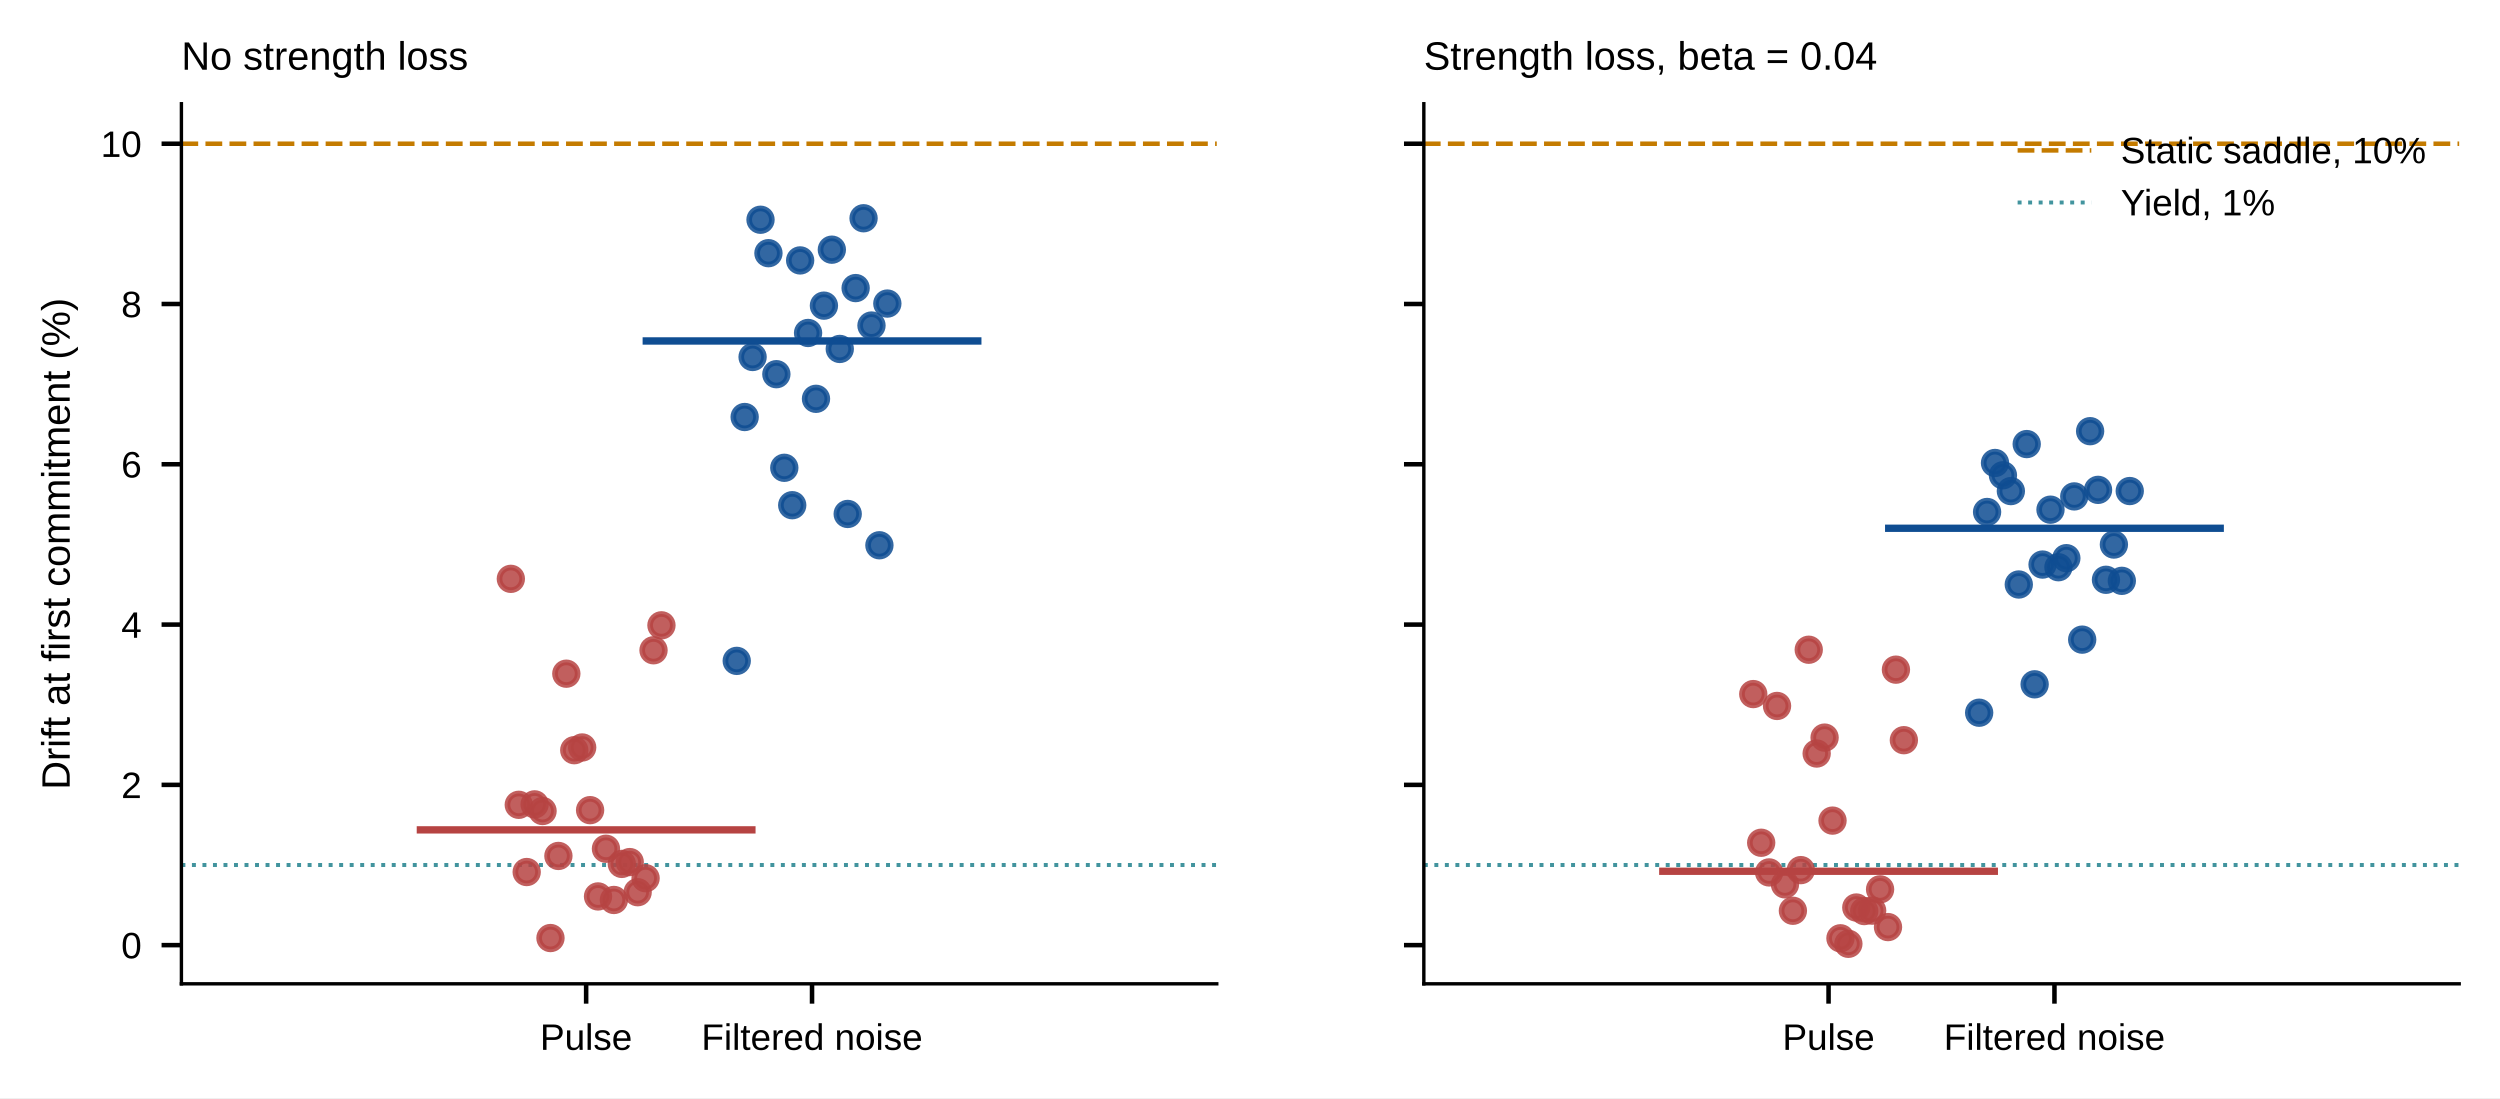
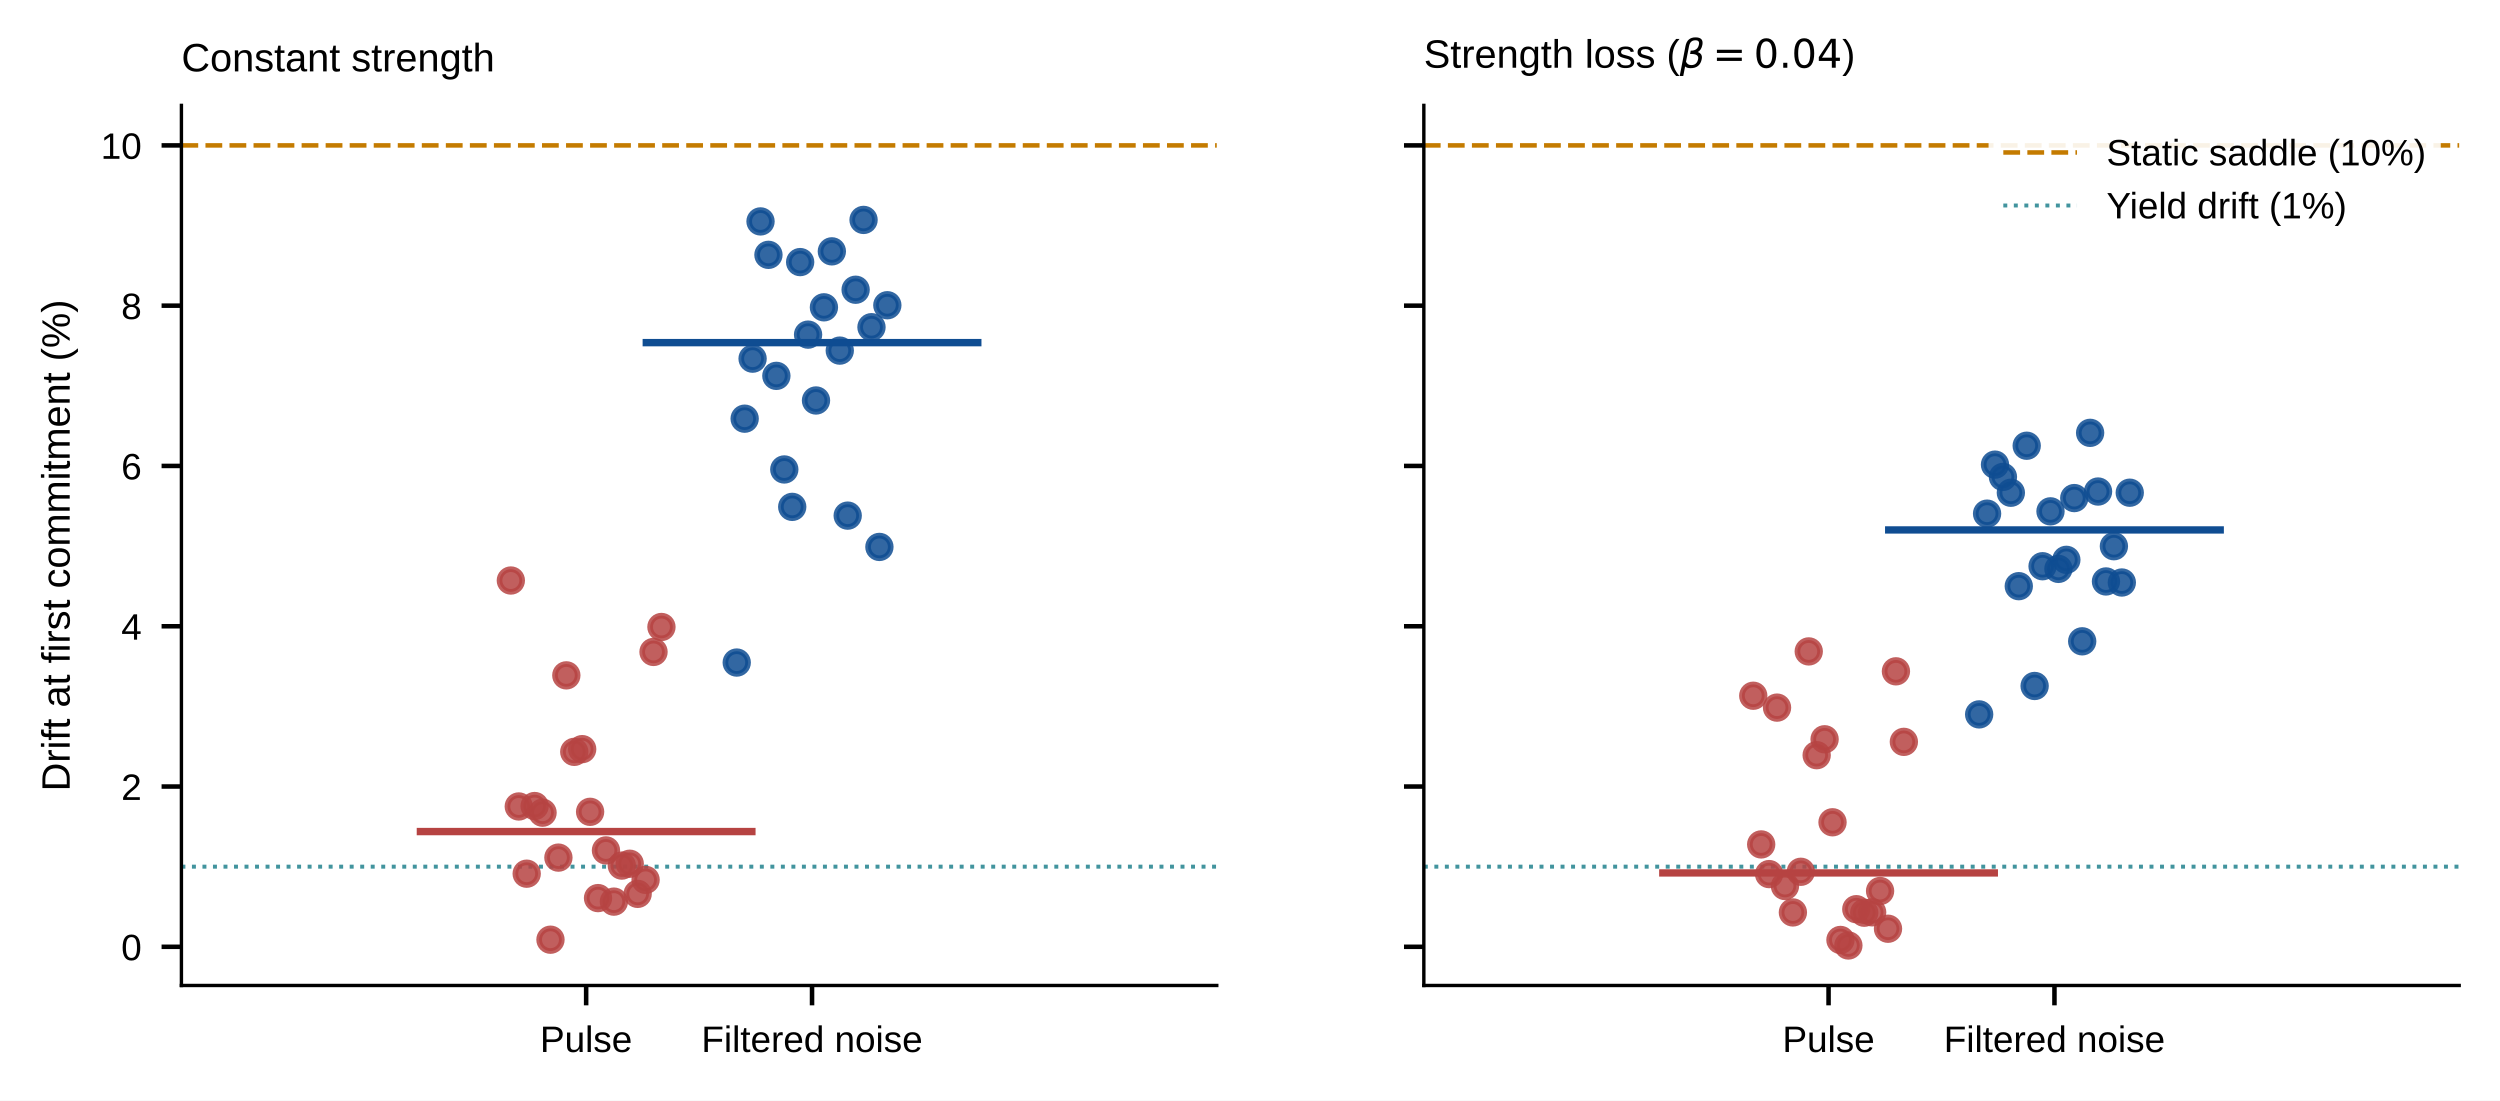
- <svg xmlns="http://www.w3.org/2000/svg" xmlns:xlink="http://www.w3.org/1999/xlink" width="440.958pt" height="193.672pt" viewBox="0 0 440.958 193.672" version="1.1">
+ <svg xmlns="http://www.w3.org/2000/svg" xmlns:xlink="http://www.w3.org/1999/xlink" width="440.959pt" height="194.122pt" viewBox="0 0 440.959 194.122" version="1.1">
  <defs>
    <style type="text/css">*{stroke-linejoin: round; stroke-linecap: butt}</style>
  </defs>
  <g id="figure_1">
    <g id="patch_1">
-       <path d="M 0 193.672  L 440.958 193.672  L 440.958 0  L 0 0  z " style="fill: #ffffff" />
+       <path d="M 0 194.122  L 440.959 194.122  L 440.959 0  L 0 0  z " style="fill: #ffffff" />
    </g>
    <g id="axes_1">
      <g id="patch_2">
-         <path d="M 31.998 173.528  L 214.616 173.528  L 214.616 18.296  L 31.998 18.296  z " style="fill: #ffffff" />
+         <path d="M 31.999 173.822  L 214.617 173.822  L 214.617 18.59  L 31.999 18.59  z " style="fill: #ffffff" />
      </g>
      <g id="matplotlib.axis_1">
        <g id="xtick_1">
          <g id="line2d_1">
            <defs>
-               <path id="m93a1ebb486" d="M 0 0  L 0 3.5  " style="stroke: #000000; stroke-width: 0.8" />
+               <path id="m46e0c21029" d="M 0 0  L 0 3.5  " style="stroke: #000000; stroke-width: 0.8" />
            </defs>
            <g>
-               <use xlink:href="#m93a1ebb486" x="103.385" y="173.528" style="stroke: #000000; stroke-width: 0.8" />
+               <use xlink:href="#m46e0c21029" x="103.386" y="173.822" style="stroke: #000000; stroke-width: 0.8" />
            </g>
          </g>
          <g id="text_1">
-             <text style="font-size: 6.5px; font-family: 'Arial', 'Helvetica', 'DejaVu Sans', sans-serif; text-anchor: middle" x="103.385" y="185.18" transform="rotate(-0 103.3854 185.1804)">Pulse</text>
+             <text style="font-size: 6.5px; font-family: 'Arial', 'Helvetica', 'DejaVu Sans', sans-serif; text-anchor: middle" x="103.386" y="185.554" transform="rotate(-0 103.3858 185.5542)">Pulse</text>
          </g>
        </g>
        <g id="xtick_2">
          <g id="line2d_2">
            <g>
-               <use xlink:href="#m93a1ebb486" x="143.229" y="173.528" style="stroke: #000000; stroke-width: 0.8" />
+               <use xlink:href="#m46e0c21029" x="143.23" y="173.822" style="stroke: #000000; stroke-width: 0.8" />
            </g>
          </g>
          <g id="text_2">
-             <text style="font-size: 6.5px; font-family: 'Arial', 'Helvetica', 'DejaVu Sans', sans-serif; text-anchor: middle" x="143.229" y="185.18" transform="rotate(-0 143.2294 185.1804)">Filtered noise</text>
+             <text style="font-size: 6.5px; font-family: 'Arial', 'Helvetica', 'DejaVu Sans', sans-serif; text-anchor: middle" x="143.23" y="185.554" transform="rotate(-0 143.2298 185.5542)">Filtered noise</text>
          </g>
        </g>
      </g>
      <g id="matplotlib.axis_2">
        <g id="ytick_1">
          <g id="line2d_3">
            <defs>
-               <path id="m6643c2d8d7" d="M 0 0  L -3.5 0  " style="stroke: #000000; stroke-width: 0.8" />
+               <path id="m9f1074e29d" d="M 0 0  L -3.5 0  " style="stroke: #000000; stroke-width: 0.8" />
            </defs>
            <g>
-               <use xlink:href="#m6643c2d8d7" x="31.998" y="166.707" style="stroke: #000000; stroke-width: 0.8" />
+               <use xlink:href="#m9f1074e29d" x="31.999" y="167.001" style="stroke: #000000; stroke-width: 0.8" />
            </g>
          </g>
          <g id="text_3">
-             <text style="font-size: 6.5px; font-family: 'Arial', 'Helvetica', 'DejaVu Sans', sans-serif; text-anchor: end" x="24.998" y="169.034" transform="rotate(-0 24.99828 169.0335)">0</text>
+             <text style="font-size: 6.5px; font-family: 'Arial', 'Helvetica', 'DejaVu Sans', sans-serif; text-anchor: end" x="24.999" y="169.368" transform="rotate(-0 24.99869 169.3675)">0</text>
          </g>
        </g>
        <g id="ytick_2">
          <g id="line2d_4">
            <g>
-               <use xlink:href="#m6643c2d8d7" x="31.998" y="138.436" style="stroke: #000000; stroke-width: 0.8" />
+               <use xlink:href="#m9f1074e29d" x="31.999" y="138.73" style="stroke: #000000; stroke-width: 0.8" />
            </g>
          </g>
          <g id="text_4">
-             <text style="font-size: 6.5px; font-family: 'Arial', 'Helvetica', 'DejaVu Sans', sans-serif; text-anchor: end" x="24.998" y="140.762" transform="rotate(-0 24.99828 140.7624)">2</text>
+             <text style="font-size: 6.5px; font-family: 'Arial', 'Helvetica', 'DejaVu Sans', sans-serif; text-anchor: end" x="24.999" y="141.096" transform="rotate(-0 24.99869 141.0964)">2</text>
          </g>
        </g>
        <g id="ytick_3">
          <g id="line2d_5">
            <g>
-               <use xlink:href="#m6643c2d8d7" x="31.998" y="110.165" style="stroke: #000000; stroke-width: 0.8" />
+               <use xlink:href="#m9f1074e29d" x="31.999" y="110.459" style="stroke: #000000; stroke-width: 0.8" />
            </g>
          </g>
          <g id="text_5">
-             <text style="font-size: 6.5px; font-family: 'Arial', 'Helvetica', 'DejaVu Sans', sans-serif; text-anchor: end" x="24.998" y="112.491" transform="rotate(-0 24.99828 112.4913)">4</text>
+             <text style="font-size: 6.5px; font-family: 'Arial', 'Helvetica', 'DejaVu Sans', sans-serif; text-anchor: end" x="24.999" y="112.825" transform="rotate(-0 24.99869 112.8254)">4</text>
          </g>
        </g>
        <g id="ytick_4">
          <g id="line2d_6">
            <g>
-               <use xlink:href="#m6643c2d8d7" x="31.998" y="81.894" style="stroke: #000000; stroke-width: 0.8" />
+               <use xlink:href="#m9f1074e29d" x="31.999" y="82.188" style="stroke: #000000; stroke-width: 0.8" />
            </g>
          </g>
          <g id="text_6">
-             <text style="font-size: 6.5px; font-family: 'Arial', 'Helvetica', 'DejaVu Sans', sans-serif; text-anchor: end" x="24.998" y="84.22" transform="rotate(-0 24.99828 84.22025)">6</text>
+             <text style="font-size: 6.5px; font-family: 'Arial', 'Helvetica', 'DejaVu Sans', sans-serif; text-anchor: end" x="24.999" y="84.554" transform="rotate(-0 24.99869 84.55427)">6</text>
          </g>
        </g>
        <g id="ytick_5">
          <g id="line2d_7">
            <g>
-               <use xlink:href="#m6643c2d8d7" x="31.998" y="53.623" style="stroke: #000000; stroke-width: 0.8" />
+               <use xlink:href="#m9f1074e29d" x="31.999" y="53.917" style="stroke: #000000; stroke-width: 0.8" />
            </g>
          </g>
          <g id="text_7">
-             <text style="font-size: 6.5px; font-family: 'Arial', 'Helvetica', 'DejaVu Sans', sans-serif; text-anchor: end" x="24.998" y="55.949" transform="rotate(-0 24.99828 55.94916)">8</text>
+             <text style="font-size: 6.5px; font-family: 'Arial', 'Helvetica', 'DejaVu Sans', sans-serif; text-anchor: end" x="24.999" y="56.283" transform="rotate(-0 24.99869 56.28318)">8</text>
          </g>
        </g>
        <g id="ytick_6">
          <g id="line2d_8">
            <g>
-               <use xlink:href="#m6643c2d8d7" x="31.998" y="25.352" style="stroke: #000000; stroke-width: 0.8" />
+               <use xlink:href="#m9f1074e29d" x="31.999" y="25.646" style="stroke: #000000; stroke-width: 0.8" />
            </g>
          </g>
          <g id="text_8">
-             <text style="font-size: 6.5px; font-family: 'Arial', 'Helvetica', 'DejaVu Sans', sans-serif; text-anchor: end" x="24.998" y="27.678" transform="rotate(-0 24.99828 27.67807)">10</text>
+             <text style="font-size: 6.5px; font-family: 'Arial', 'Helvetica', 'DejaVu Sans', sans-serif; text-anchor: end" x="24.999" y="28.012" transform="rotate(-0 24.99869 28.01209)">10</text>
          </g>
        </g>
        <g id="text_9">
-           <text style="font-size: 7px; font-family: 'Arial', 'Helvetica', 'DejaVu Sans', sans-serif; text-anchor: middle" x="12.296" y="95.912" transform="rotate(-90 12.29578 95.91178)">Drift at first commitment (%)</text>
+           <text style="font-size: 7px; font-family: 'Arial', 'Helvetica', 'DejaVu Sans', sans-serif; text-anchor: middle" x="12.296" y="96.206" transform="rotate(-90 12.29619 96.206)">Drift at first commitment (%)</text>
        </g>
      </g>
      <g id="LineCollection_1">
-         <path d="M 73.502 146.377  L 133.268 146.377  " clip-path="url(#p9b47aba87f)" style="fill: none; stroke: #b64342; stroke-width: 1.3" />
+         <path d="M 73.503 146.672  L 133.269 146.672  " clip-path="url(#p87856d852f)" style="fill: none; stroke: #b64342; stroke-width: 1.3" />
      </g>
      <g id="LineCollection_2">
-         <path d="M 113.346 60.139  L 173.112 60.139  " clip-path="url(#p9b47aba87f)" style="fill: none; stroke: #0f4d92; stroke-width: 1.3" />
+         <path d="M 113.347 60.434  L 173.113 60.434  " clip-path="url(#p87856d852f)" style="fill: none; stroke: #0f4d92; stroke-width: 1.3" />
      </g>
      <g id="line2d_9">
-         <path d="M 31.998 25.352  L 214.616 25.352  " clip-path="url(#p9b47aba87f)" style="fill: none; stroke-dasharray: 2.96,1.28; stroke-dashoffset: 0; stroke: #c47b00; stroke-width: 0.8" />
+         <path d="M 31.999 25.646  L 214.617 25.646  " clip-path="url(#p87856d852f)" style="fill: none; stroke-dasharray: 2.96,1.28; stroke-dashoffset: 0; stroke: #c47b00; stroke-width: 0.8" />
      </g>
      <g id="line2d_10">
-         <path d="M 31.998 152.572  L 214.616 152.572  " clip-path="url(#p9b47aba87f)" style="fill: none; stroke-dasharray: 0.7,1.155; stroke-dashoffset: 0; stroke: #42949e; stroke-width: 0.7" />
+         <path d="M 31.999 152.866  L 214.617 152.866  " clip-path="url(#p87856d852f)" style="fill: none; stroke-dasharray: 0.7,1.155; stroke-dashoffset: 0; stroke: #42949e; stroke-width: 0.7" />
      </g>
      <g id="patch_3">
-         <path d="M 31.998 173.528  L 31.998 18.296  " style="fill: none; stroke: #000000; stroke-width: 0.6; stroke-linejoin: miter; stroke-linecap: square" />
+         <path d="M 31.999 173.822  L 31.999 18.59  " style="fill: none; stroke: #000000; stroke-width: 0.6; stroke-linejoin: miter; stroke-linecap: square" />
      </g>
      <g id="patch_4">
-         <path d="M 31.998 173.528  L 214.616 173.528  " style="fill: none; stroke: #000000; stroke-width: 0.6; stroke-linejoin: miter; stroke-linecap: square" />
+         <path d="M 31.999 173.822  L 214.617 173.822  " style="fill: none; stroke: #000000; stroke-width: 0.6; stroke-linejoin: miter; stroke-linecap: square" />
      </g>
      <g id="PathCollection_1">
        <defs>
-           <path id="maf95a2b784" d="M 0 2  C 0.53 2 1.039 1.789 1.414 1.414  C 1.789 1.039 2 0.53 2 0  C 2 -0.53 1.789 -1.039 1.414 -1.414  C 1.039 -1.789 0.53 -2 0 -2  C -0.53 -2 -1.039 -1.789 -1.414 -1.414  C -1.789 -1.039 -2 -0.53 -2 0  C -2 0.53 -1.789 1.039 -1.414 1.414  C -1.039 1.789 -0.53 2 0 2  z " style="stroke: #b64342; stroke-opacity: 0.85" />
+           <path id="md360b3c38c" d="M 0 2  C 0.53 2 1.039 1.789 1.414 1.414  C 1.789 1.039 2 0.53 2 0  C 2 -0.53 1.789 -1.039 1.414 -1.414  C 1.039 -1.789 0.53 -2 0 -2  C -0.53 -2 -1.039 -1.789 -1.414 -1.414  C -1.789 -1.039 -2 -0.53 -2 0  C -2 0.53 -1.789 1.039 -1.414 1.414  C -1.039 1.789 -0.53 2 0 2  z " style="stroke: #b64342; stroke-opacity: 0.85" />
        </defs>
-         <g clip-path="url(#p9b47aba87f)">
-           <use xlink:href="#maf95a2b784" x="90.104" y="102.099" style="fill: #b64342; fill-opacity: 0.85; stroke: #b64342; stroke-opacity: 0.85" />
-           <use xlink:href="#maf95a2b784" x="91.502" y="141.954" style="fill: #b64342; fill-opacity: 0.85; stroke: #b64342; stroke-opacity: 0.85" />
-           <use xlink:href="#maf95a2b784" x="92.9" y="153.811" style="fill: #b64342; fill-opacity: 0.85; stroke: #b64342; stroke-opacity: 0.85" />
-           <use xlink:href="#maf95a2b784" x="94.298" y="141.878" style="fill: #b64342; fill-opacity: 0.85; stroke: #b64342; stroke-opacity: 0.85" />
-           <use xlink:href="#maf95a2b784" x="95.696" y="143.049" style="fill: #b64342; fill-opacity: 0.85; stroke: #b64342; stroke-opacity: 0.85" />
-           <use xlink:href="#maf95a2b784" x="97.094" y="165.455" style="fill: #b64342; fill-opacity: 0.85; stroke: #b64342; stroke-opacity: 0.85" />
-           <use xlink:href="#maf95a2b784" x="98.492" y="150.975" style="fill: #b64342; fill-opacity: 0.85; stroke: #b64342; stroke-opacity: 0.85" />
-           <use xlink:href="#maf95a2b784" x="99.89" y="118.828" style="fill: #b64342; fill-opacity: 0.85; stroke: #b64342; stroke-opacity: 0.85" />
-           <use xlink:href="#maf95a2b784" x="101.288" y="132.322" style="fill: #b64342; fill-opacity: 0.85; stroke: #b64342; stroke-opacity: 0.85" />
-           <use xlink:href="#maf95a2b784" x="102.686" y="131.842" style="fill: #b64342; fill-opacity: 0.85; stroke: #b64342; stroke-opacity: 0.85" />
-           <use xlink:href="#maf95a2b784" x="104.084" y="142.898" style="fill: #b64342; fill-opacity: 0.85; stroke: #b64342; stroke-opacity: 0.85" />
-           <use xlink:href="#maf95a2b784" x="105.482" y="158.116" style="fill: #b64342; fill-opacity: 0.85; stroke: #b64342; stroke-opacity: 0.85" />
-           <use xlink:href="#maf95a2b784" x="106.88" y="149.705" style="fill: #b64342; fill-opacity: 0.85; stroke: #b64342; stroke-opacity: 0.85" />
-           <use xlink:href="#maf95a2b784" x="108.279" y="158.74" style="fill: #b64342; fill-opacity: 0.85; stroke: #b64342; stroke-opacity: 0.85" />
-           <use xlink:href="#maf95a2b784" x="109.677" y="152.379" style="fill: #b64342; fill-opacity: 0.85; stroke: #b64342; stroke-opacity: 0.85" />
-           <use xlink:href="#maf95a2b784" x="111.075" y="152.056" style="fill: #b64342; fill-opacity: 0.85; stroke: #b64342; stroke-opacity: 0.85" />
-           <use xlink:href="#maf95a2b784" x="112.473" y="157.37" style="fill: #b64342; fill-opacity: 0.85; stroke: #b64342; stroke-opacity: 0.85" />
-           <use xlink:href="#maf95a2b784" x="113.871" y="154.902" style="fill: #b64342; fill-opacity: 0.85; stroke: #b64342; stroke-opacity: 0.85" />
-           <use xlink:href="#maf95a2b784" x="115.269" y="114.697" style="fill: #b64342; fill-opacity: 0.85; stroke: #b64342; stroke-opacity: 0.85" />
-           <use xlink:href="#maf95a2b784" x="116.667" y="110.296" style="fill: #b64342; fill-opacity: 0.85; stroke: #b64342; stroke-opacity: 0.85" />
+         <g clip-path="url(#p87856d852f)">
+           <use xlink:href="#md360b3c38c" x="90.104" y="102.393" style="fill: #b64342; fill-opacity: 0.85; stroke: #b64342; stroke-opacity: 0.85" />
+           <use xlink:href="#md360b3c38c" x="91.503" y="142.248" style="fill: #b64342; fill-opacity: 0.85; stroke: #b64342; stroke-opacity: 0.85" />
+           <use xlink:href="#md360b3c38c" x="92.901" y="154.105" style="fill: #b64342; fill-opacity: 0.85; stroke: #b64342; stroke-opacity: 0.85" />
+           <use xlink:href="#md360b3c38c" x="94.299" y="142.172" style="fill: #b64342; fill-opacity: 0.85; stroke: #b64342; stroke-opacity: 0.85" />
+           <use xlink:href="#md360b3c38c" x="95.697" y="143.344" style="fill: #b64342; fill-opacity: 0.85; stroke: #b64342; stroke-opacity: 0.85" />
+           <use xlink:href="#md360b3c38c" x="97.095" y="165.749" style="fill: #b64342; fill-opacity: 0.85; stroke: #b64342; stroke-opacity: 0.85" />
+           <use xlink:href="#md360b3c38c" x="98.493" y="151.269" style="fill: #b64342; fill-opacity: 0.85; stroke: #b64342; stroke-opacity: 0.85" />
+           <use xlink:href="#md360b3c38c" x="99.891" y="119.123" style="fill: #b64342; fill-opacity: 0.85; stroke: #b64342; stroke-opacity: 0.85" />
+           <use xlink:href="#md360b3c38c" x="101.289" y="132.616" style="fill: #b64342; fill-opacity: 0.85; stroke: #b64342; stroke-opacity: 0.85" />
+           <use xlink:href="#md360b3c38c" x="102.687" y="132.136" style="fill: #b64342; fill-opacity: 0.85; stroke: #b64342; stroke-opacity: 0.85" />
+           <use xlink:href="#md360b3c38c" x="104.085" y="143.192" style="fill: #b64342; fill-opacity: 0.85; stroke: #b64342; stroke-opacity: 0.85" />
+           <use xlink:href="#md360b3c38c" x="105.483" y="158.41" style="fill: #b64342; fill-opacity: 0.85; stroke: #b64342; stroke-opacity: 0.85" />
+           <use xlink:href="#md360b3c38c" x="106.881" y="150" style="fill: #b64342; fill-opacity: 0.85; stroke: #b64342; stroke-opacity: 0.85" />
+           <use xlink:href="#md360b3c38c" x="108.279" y="159.034" style="fill: #b64342; fill-opacity: 0.85; stroke: #b64342; stroke-opacity: 0.85" />
+           <use xlink:href="#md360b3c38c" x="109.677" y="152.673" style="fill: #b64342; fill-opacity: 0.85; stroke: #b64342; stroke-opacity: 0.85" />
+           <use xlink:href="#md360b3c38c" x="111.075" y="152.35" style="fill: #b64342; fill-opacity: 0.85; stroke: #b64342; stroke-opacity: 0.85" />
+           <use xlink:href="#md360b3c38c" x="112.473" y="157.664" style="fill: #b64342; fill-opacity: 0.85; stroke: #b64342; stroke-opacity: 0.85" />
+           <use xlink:href="#md360b3c38c" x="113.871" y="155.196" style="fill: #b64342; fill-opacity: 0.85; stroke: #b64342; stroke-opacity: 0.85" />
+           <use xlink:href="#md360b3c38c" x="115.269" y="114.991" style="fill: #b64342; fill-opacity: 0.85; stroke: #b64342; stroke-opacity: 0.85" />
+           <use xlink:href="#md360b3c38c" x="116.667" y="110.591" style="fill: #b64342; fill-opacity: 0.85; stroke: #b64342; stroke-opacity: 0.85" />
        </g>
      </g>
      <g id="PathCollection_2">
        <defs>
-           <path id="m8ade065ab5" d="M 0 2  C 0.53 2 1.039 1.789 1.414 1.414  C 1.789 1.039 2 0.53 2 0  C 2 -0.53 1.789 -1.039 1.414 -1.414  C 1.039 -1.789 0.53 -2 0 -2  C -0.53 -2 -1.039 -1.789 -1.414 -1.414  C -1.789 -1.039 -2 -0.53 -2 0  C -2 0.53 -1.789 1.039 -1.414 1.414  C -1.039 1.789 -0.53 2 0 2  z " style="stroke: #0f4d92; stroke-opacity: 0.85" />
+           <path id="m01f1d3d86c" d="M 0 2  C 0.53 2 1.039 1.789 1.414 1.414  C 1.789 1.039 2 0.53 2 0  C 2 -0.53 1.789 -1.039 1.414 -1.414  C 1.039 -1.789 0.53 -2 0 -2  C -0.53 -2 -1.039 -1.789 -1.414 -1.414  C -1.789 -1.039 -2 -0.53 -2 0  C -2 0.53 -1.789 1.039 -1.414 1.414  C -1.039 1.789 -0.53 2 0 2  z " style="stroke: #0f4d92; stroke-opacity: 0.85" />
        </defs>
-         <g clip-path="url(#p9b47aba87f)">
-           <use xlink:href="#m8ade065ab5" x="129.948" y="116.568" style="fill: #0f4d92; fill-opacity: 0.85; stroke: #0f4d92; stroke-opacity: 0.85" />
-           <use xlink:href="#m8ade065ab5" x="131.346" y="73.554" style="fill: #0f4d92; fill-opacity: 0.85; stroke: #0f4d92; stroke-opacity: 0.85" />
-           <use xlink:href="#m8ade065ab5" x="132.744" y="62.967" style="fill: #0f4d92; fill-opacity: 0.85; stroke: #0f4d92; stroke-opacity: 0.85" />
-           <use xlink:href="#m8ade065ab5" x="134.142" y="38.76" style="fill: #0f4d92; fill-opacity: 0.85; stroke: #0f4d92; stroke-opacity: 0.85" />
-           <use xlink:href="#m8ade065ab5" x="135.54" y="44.656" style="fill: #0f4d92; fill-opacity: 0.85; stroke: #0f4d92; stroke-opacity: 0.85" />
-           <use xlink:href="#m8ade065ab5" x="136.938" y="66.001" style="fill: #0f4d92; fill-opacity: 0.85; stroke: #0f4d92; stroke-opacity: 0.85" />
-           <use xlink:href="#m8ade065ab5" x="138.336" y="82.512" style="fill: #0f4d92; fill-opacity: 0.85; stroke: #0f4d92; stroke-opacity: 0.85" />
-           <use xlink:href="#m8ade065ab5" x="139.734" y="89.11" style="fill: #0f4d92; fill-opacity: 0.85; stroke: #0f4d92; stroke-opacity: 0.85" />
-           <use xlink:href="#m8ade065ab5" x="141.132" y="45.934" style="fill: #0f4d92; fill-opacity: 0.85; stroke: #0f4d92; stroke-opacity: 0.85" />
-           <use xlink:href="#m8ade065ab5" x="142.53" y="58.731" style="fill: #0f4d92; fill-opacity: 0.85; stroke: #0f4d92; stroke-opacity: 0.85" />
-           <use xlink:href="#m8ade065ab5" x="143.928" y="70.345" style="fill: #0f4d92; fill-opacity: 0.85; stroke: #0f4d92; stroke-opacity: 0.85" />
-           <use xlink:href="#m8ade065ab5" x="145.326" y="53.912" style="fill: #0f4d92; fill-opacity: 0.85; stroke: #0f4d92; stroke-opacity: 0.85" />
-           <use xlink:href="#m8ade065ab5" x="146.724" y="44.04" style="fill: #0f4d92; fill-opacity: 0.85; stroke: #0f4d92; stroke-opacity: 0.85" />
-           <use xlink:href="#m8ade065ab5" x="148.122" y="61.548" style="fill: #0f4d92; fill-opacity: 0.85; stroke: #0f4d92; stroke-opacity: 0.85" />
-           <use xlink:href="#m8ade065ab5" x="149.521" y="90.653" style="fill: #0f4d92; fill-opacity: 0.85; stroke: #0f4d92; stroke-opacity: 0.85" />
-           <use xlink:href="#m8ade065ab5" x="150.919" y="50.812" style="fill: #0f4d92; fill-opacity: 0.85; stroke: #0f4d92; stroke-opacity: 0.85" />
-           <use xlink:href="#m8ade065ab5" x="152.317" y="38.496" style="fill: #0f4d92; fill-opacity: 0.85; stroke: #0f4d92; stroke-opacity: 0.85" />
-           <use xlink:href="#m8ade065ab5" x="153.715" y="57.419" style="fill: #0f4d92; fill-opacity: 0.85; stroke: #0f4d92; stroke-opacity: 0.85" />
-           <use xlink:href="#m8ade065ab5" x="155.113" y="96.176" style="fill: #0f4d92; fill-opacity: 0.85; stroke: #0f4d92; stroke-opacity: 0.85" />
-           <use xlink:href="#m8ade065ab5" x="156.511" y="53.544" style="fill: #0f4d92; fill-opacity: 0.85; stroke: #0f4d92; stroke-opacity: 0.85" />
+         <g clip-path="url(#p87856d852f)">
+           <use xlink:href="#m01f1d3d86c" x="129.948" y="116.863" style="fill: #0f4d92; fill-opacity: 0.85; stroke: #0f4d92; stroke-opacity: 0.85" />
+           <use xlink:href="#m01f1d3d86c" x="131.346" y="73.849" style="fill: #0f4d92; fill-opacity: 0.85; stroke: #0f4d92; stroke-opacity: 0.85" />
+           <use xlink:href="#m01f1d3d86c" x="132.745" y="63.261" style="fill: #0f4d92; fill-opacity: 0.85; stroke: #0f4d92; stroke-opacity: 0.85" />
+           <use xlink:href="#m01f1d3d86c" x="134.143" y="39.054" style="fill: #0f4d92; fill-opacity: 0.85; stroke: #0f4d92; stroke-opacity: 0.85" />
+           <use xlink:href="#m01f1d3d86c" x="135.541" y="44.95" style="fill: #0f4d92; fill-opacity: 0.85; stroke: #0f4d92; stroke-opacity: 0.85" />
+           <use xlink:href="#m01f1d3d86c" x="136.939" y="66.296" style="fill: #0f4d92; fill-opacity: 0.85; stroke: #0f4d92; stroke-opacity: 0.85" />
+           <use xlink:href="#m01f1d3d86c" x="138.337" y="82.806" style="fill: #0f4d92; fill-opacity: 0.85; stroke: #0f4d92; stroke-opacity: 0.85" />
+           <use xlink:href="#m01f1d3d86c" x="139.735" y="89.404" style="fill: #0f4d92; fill-opacity: 0.85; stroke: #0f4d92; stroke-opacity: 0.85" />
+           <use xlink:href="#m01f1d3d86c" x="141.133" y="46.228" style="fill: #0f4d92; fill-opacity: 0.85; stroke: #0f4d92; stroke-opacity: 0.85" />
+           <use xlink:href="#m01f1d3d86c" x="142.531" y="59.025" style="fill: #0f4d92; fill-opacity: 0.85; stroke: #0f4d92; stroke-opacity: 0.85" />
+           <use xlink:href="#m01f1d3d86c" x="143.929" y="70.639" style="fill: #0f4d92; fill-opacity: 0.85; stroke: #0f4d92; stroke-opacity: 0.85" />
+           <use xlink:href="#m01f1d3d86c" x="145.327" y="54.206" style="fill: #0f4d92; fill-opacity: 0.85; stroke: #0f4d92; stroke-opacity: 0.85" />
+           <use xlink:href="#m01f1d3d86c" x="146.725" y="44.334" style="fill: #0f4d92; fill-opacity: 0.85; stroke: #0f4d92; stroke-opacity: 0.85" />
+           <use xlink:href="#m01f1d3d86c" x="148.123" y="61.842" style="fill: #0f4d92; fill-opacity: 0.85; stroke: #0f4d92; stroke-opacity: 0.85" />
+           <use xlink:href="#m01f1d3d86c" x="149.521" y="90.948" style="fill: #0f4d92; fill-opacity: 0.85; stroke: #0f4d92; stroke-opacity: 0.85" />
+           <use xlink:href="#m01f1d3d86c" x="150.919" y="51.106" style="fill: #0f4d92; fill-opacity: 0.85; stroke: #0f4d92; stroke-opacity: 0.85" />
+           <use xlink:href="#m01f1d3d86c" x="152.317" y="38.79" style="fill: #0f4d92; fill-opacity: 0.85; stroke: #0f4d92; stroke-opacity: 0.85" />
+           <use xlink:href="#m01f1d3d86c" x="153.715" y="57.713" style="fill: #0f4d92; fill-opacity: 0.85; stroke: #0f4d92; stroke-opacity: 0.85" />
+           <use xlink:href="#m01f1d3d86c" x="155.113" y="96.47" style="fill: #0f4d92; fill-opacity: 0.85; stroke: #0f4d92; stroke-opacity: 0.85" />
+           <use xlink:href="#m01f1d3d86c" x="156.511" y="53.838" style="fill: #0f4d92; fill-opacity: 0.85; stroke: #0f4d92; stroke-opacity: 0.85" />
        </g>
      </g>
      <g id="text_10">
-         <text style="font-size: 7px; font-family: 'Arial', 'Helvetica', 'DejaVu Sans', sans-serif; text-anchor: start" x="31.998" y="12.296" transform="rotate(-0 31.99828 12.29578)">No strength loss</text>
+         <text style="font-size: 7px; font-family: 'Arial', 'Helvetica', 'DejaVu Sans', sans-serif; text-anchor: start" x="31.999" y="12.59" transform="rotate(-0 31.99869 12.59)">Constant strength</text>
      </g>
    </g>
    <g id="axes_2">
      <g id="patch_5">
-         <path d="M 251.14 173.528  L 433.758 173.528  L 433.758 18.296  L 251.14 18.296  z " style="fill: #ffffff" />
+         <path d="M 251.141 173.822  L 433.759 173.822  L 433.759 18.59  L 251.141 18.59  z " style="fill: #ffffff" />
      </g>
      <g id="matplotlib.axis_3">
        <g id="xtick_3">
          <g id="line2d_11">
            <g>
-               <use xlink:href="#m93a1ebb486" x="322.527" y="173.528" style="stroke: #000000; stroke-width: 0.8" />
+               <use xlink:href="#m46e0c21029" x="322.528" y="173.822" style="stroke: #000000; stroke-width: 0.8" />
            </g>
          </g>
          <g id="text_11">
-             <text style="font-size: 6.5px; font-family: 'Arial', 'Helvetica', 'DejaVu Sans', sans-serif; text-anchor: middle" x="322.527" y="185.18" transform="rotate(-0 322.5272 185.1804)">Pulse</text>
+             <text style="font-size: 6.5px; font-family: 'Arial', 'Helvetica', 'DejaVu Sans', sans-serif; text-anchor: middle" x="322.528" y="185.554" transform="rotate(-0 322.5276 185.5542)">Pulse</text>
          </g>
        </g>
        <g id="xtick_4">
          <g id="line2d_12">
            <g>
-               <use xlink:href="#m93a1ebb486" x="362.371" y="173.528" style="stroke: #000000; stroke-width: 0.8" />
+               <use xlink:href="#m46e0c21029" x="362.372" y="173.822" style="stroke: #000000; stroke-width: 0.8" />
            </g>
          </g>
          <g id="text_12">
-             <text style="font-size: 6.5px; font-family: 'Arial', 'Helvetica', 'DejaVu Sans', sans-serif; text-anchor: middle" x="362.371" y="185.18" transform="rotate(-0 362.3712 185.1804)">Filtered noise</text>
+             <text style="font-size: 6.5px; font-family: 'Arial', 'Helvetica', 'DejaVu Sans', sans-serif; text-anchor: middle" x="362.372" y="185.554" transform="rotate(-0 362.3716 185.5542)">Filtered noise</text>
          </g>
        </g>
      </g>
      <g id="matplotlib.axis_4">
        <g id="ytick_7">
          <g id="line2d_13">
            <g>
-               <use xlink:href="#m6643c2d8d7" x="251.14" y="166.707" style="stroke: #000000; stroke-width: 0.8" />
+               <use xlink:href="#m9f1074e29d" x="251.141" y="167.001" style="stroke: #000000; stroke-width: 0.8" />
            </g>
          </g>
        </g>
        <g id="ytick_8">
          <g id="line2d_14">
            <g>
-               <use xlink:href="#m6643c2d8d7" x="251.14" y="138.436" style="stroke: #000000; stroke-width: 0.8" />
+               <use xlink:href="#m9f1074e29d" x="251.141" y="138.73" style="stroke: #000000; stroke-width: 0.8" />
            </g>
          </g>
        </g>
        <g id="ytick_9">
          <g id="line2d_15">
            <g>
-               <use xlink:href="#m6643c2d8d7" x="251.14" y="110.165" style="stroke: #000000; stroke-width: 0.8" />
+               <use xlink:href="#m9f1074e29d" x="251.141" y="110.459" style="stroke: #000000; stroke-width: 0.8" />
            </g>
          </g>
        </g>
        <g id="ytick_10">
          <g id="line2d_16">
            <g>
-               <use xlink:href="#m6643c2d8d7" x="251.14" y="81.894" style="stroke: #000000; stroke-width: 0.8" />
+               <use xlink:href="#m9f1074e29d" x="251.141" y="82.188" style="stroke: #000000; stroke-width: 0.8" />
            </g>
          </g>
        </g>
        <g id="ytick_11">
          <g id="line2d_17">
            <g>
-               <use xlink:href="#m6643c2d8d7" x="251.14" y="53.623" style="stroke: #000000; stroke-width: 0.8" />
+               <use xlink:href="#m9f1074e29d" x="251.141" y="53.917" style="stroke: #000000; stroke-width: 0.8" />
            </g>
          </g>
        </g>
        <g id="ytick_12">
          <g id="line2d_18">
            <g>
-               <use xlink:href="#m6643c2d8d7" x="251.14" y="25.352" style="stroke: #000000; stroke-width: 0.8" />
+               <use xlink:href="#m9f1074e29d" x="251.141" y="25.646" style="stroke: #000000; stroke-width: 0.8" />
            </g>
          </g>
        </g>
      </g>
      <g id="LineCollection_3">
-         <path d="M 292.644 153.678  L 352.41 153.678  " clip-path="url(#p47bff3b8b1)" style="fill: none; stroke: #b64342; stroke-width: 1.3" />
+         <path d="M 292.645 153.972  L 352.411 153.972  " clip-path="url(#p79915063f8)" style="fill: none; stroke: #b64342; stroke-width: 1.3" />
      </g>
      <g id="LineCollection_4">
-         <path d="M 332.488 93.178  L 392.254 93.178  " clip-path="url(#p47bff3b8b1)" style="fill: none; stroke: #0f4d92; stroke-width: 1.3" />
+         <path d="M 332.489 93.472  L 392.255 93.472  " clip-path="url(#p79915063f8)" style="fill: none; stroke: #0f4d92; stroke-width: 1.3" />
      </g>
      <g id="line2d_19">
-         <path d="M 251.14 25.352  L 433.758 25.352  " clip-path="url(#p47bff3b8b1)" style="fill: none; stroke-dasharray: 2.96,1.28; stroke-dashoffset: 0; stroke: #c47b00; stroke-width: 0.8" />
+         <path d="M 251.141 25.646  L 433.759 25.646  " clip-path="url(#p79915063f8)" style="fill: none; stroke-dasharray: 2.96,1.28; stroke-dashoffset: 0; stroke: #c47b00; stroke-width: 0.8" />
      </g>
      <g id="line2d_20">
-         <path d="M 251.14 152.572  L 433.758 152.572  " clip-path="url(#p47bff3b8b1)" style="fill: none; stroke-dasharray: 0.7,1.155; stroke-dashoffset: 0; stroke: #42949e; stroke-width: 0.7" />
+         <path d="M 251.141 152.866  L 433.759 152.866  " clip-path="url(#p79915063f8)" style="fill: none; stroke-dasharray: 0.7,1.155; stroke-dashoffset: 0; stroke: #42949e; stroke-width: 0.7" />
      </g>
      <g id="patch_6">
-         <path d="M 251.14 173.528  L 251.14 18.296  " style="fill: none; stroke: #000000; stroke-width: 0.6; stroke-linejoin: miter; stroke-linecap: square" />
+         <path d="M 251.141 173.822  L 251.141 18.59  " style="fill: none; stroke: #000000; stroke-width: 0.6; stroke-linejoin: miter; stroke-linecap: square" />
      </g>
      <g id="patch_7">
-         <path d="M 251.14 173.528  L 433.758 173.528  " style="fill: none; stroke: #000000; stroke-width: 0.6; stroke-linejoin: miter; stroke-linecap: square" />
+         <path d="M 251.141 173.822  L 433.759 173.822  " style="fill: none; stroke: #000000; stroke-width: 0.6; stroke-linejoin: miter; stroke-linecap: square" />
      </g>
      <g id="PathCollection_3">
-         <g clip-path="url(#p47bff3b8b1)">
-           <use xlink:href="#maf95a2b784" x="309.246" y="122.424" style="fill: #b64342; fill-opacity: 0.85; stroke: #b64342; stroke-opacity: 0.85" />
-           <use xlink:href="#maf95a2b784" x="310.644" y="148.648" style="fill: #b64342; fill-opacity: 0.85; stroke: #b64342; stroke-opacity: 0.85" />
-           <use xlink:href="#maf95a2b784" x="312.042" y="153.881" style="fill: #b64342; fill-opacity: 0.85; stroke: #b64342; stroke-opacity: 0.85" />
-           <use xlink:href="#maf95a2b784" x="313.44" y="124.518" style="fill: #b64342; fill-opacity: 0.85; stroke: #b64342; stroke-opacity: 0.85" />
-           <use xlink:href="#maf95a2b784" x="314.838" y="155.987" style="fill: #b64342; fill-opacity: 0.85; stroke: #b64342; stroke-opacity: 0.85" />
-           <use xlink:href="#maf95a2b784" x="316.236" y="160.644" style="fill: #b64342; fill-opacity: 0.85; stroke: #b64342; stroke-opacity: 0.85" />
-           <use xlink:href="#maf95a2b784" x="317.634" y="153.474" style="fill: #b64342; fill-opacity: 0.85; stroke: #b64342; stroke-opacity: 0.85" />
-           <use xlink:href="#maf95a2b784" x="319.032" y="114.603" style="fill: #b64342; fill-opacity: 0.85; stroke: #b64342; stroke-opacity: 0.85" />
-           <use xlink:href="#maf95a2b784" x="320.43" y="132.908" style="fill: #b64342; fill-opacity: 0.85; stroke: #b64342; stroke-opacity: 0.85" />
-           <use xlink:href="#maf95a2b784" x="321.828" y="130.102" style="fill: #b64342; fill-opacity: 0.85; stroke: #b64342; stroke-opacity: 0.85" />
-           <use xlink:href="#maf95a2b784" x="323.226" y="144.742" style="fill: #b64342; fill-opacity: 0.85; stroke: #b64342; stroke-opacity: 0.85" />
-           <use xlink:href="#maf95a2b784" x="324.624" y="165.498" style="fill: #b64342; fill-opacity: 0.85; stroke: #b64342; stroke-opacity: 0.85" />
-           <use xlink:href="#maf95a2b784" x="326.022" y="166.472" style="fill: #b64342; fill-opacity: 0.85; stroke: #b64342; stroke-opacity: 0.85" />
-           <use xlink:href="#maf95a2b784" x="327.42" y="160.072" style="fill: #b64342; fill-opacity: 0.85; stroke: #b64342; stroke-opacity: 0.85" />
-           <use xlink:href="#maf95a2b784" x="328.818" y="160.696" style="fill: #b64342; fill-opacity: 0.85; stroke: #b64342; stroke-opacity: 0.85" />
-           <use xlink:href="#maf95a2b784" x="330.216" y="160.624" style="fill: #b64342; fill-opacity: 0.85; stroke: #b64342; stroke-opacity: 0.85" />
-           <use xlink:href="#maf95a2b784" x="331.614" y="156.866" style="fill: #b64342; fill-opacity: 0.85; stroke: #b64342; stroke-opacity: 0.85" />
-           <use xlink:href="#maf95a2b784" x="333.012" y="163.521" style="fill: #b64342; fill-opacity: 0.85; stroke: #b64342; stroke-opacity: 0.85" />
-           <use xlink:href="#maf95a2b784" x="334.41" y="118.117" style="fill: #b64342; fill-opacity: 0.85; stroke: #b64342; stroke-opacity: 0.85" />
-           <use xlink:href="#maf95a2b784" x="335.809" y="130.557" style="fill: #b64342; fill-opacity: 0.85; stroke: #b64342; stroke-opacity: 0.85" />
+         <g clip-path="url(#p79915063f8)">
+           <use xlink:href="#md360b3c38c" x="309.246" y="122.718" style="fill: #b64342; fill-opacity: 0.85; stroke: #b64342; stroke-opacity: 0.85" />
+           <use xlink:href="#md360b3c38c" x="310.644" y="148.942" style="fill: #b64342; fill-opacity: 0.85; stroke: #b64342; stroke-opacity: 0.85" />
+           <use xlink:href="#md360b3c38c" x="312.042" y="154.175" style="fill: #b64342; fill-opacity: 0.85; stroke: #b64342; stroke-opacity: 0.85" />
+           <use xlink:href="#md360b3c38c" x="313.44" y="124.812" style="fill: #b64342; fill-opacity: 0.85; stroke: #b64342; stroke-opacity: 0.85" />
+           <use xlink:href="#md360b3c38c" x="314.838" y="156.281" style="fill: #b64342; fill-opacity: 0.85; stroke: #b64342; stroke-opacity: 0.85" />
+           <use xlink:href="#md360b3c38c" x="316.236" y="160.938" style="fill: #b64342; fill-opacity: 0.85; stroke: #b64342; stroke-opacity: 0.85" />
+           <use xlink:href="#md360b3c38c" x="317.634" y="153.769" style="fill: #b64342; fill-opacity: 0.85; stroke: #b64342; stroke-opacity: 0.85" />
+           <use xlink:href="#md360b3c38c" x="319.033" y="114.898" style="fill: #b64342; fill-opacity: 0.85; stroke: #b64342; stroke-opacity: 0.85" />
+           <use xlink:href="#md360b3c38c" x="320.431" y="133.202" style="fill: #b64342; fill-opacity: 0.85; stroke: #b64342; stroke-opacity: 0.85" />
+           <use xlink:href="#md360b3c38c" x="321.829" y="130.396" style="fill: #b64342; fill-opacity: 0.85; stroke: #b64342; stroke-opacity: 0.85" />
+           <use xlink:href="#md360b3c38c" x="323.227" y="145.036" style="fill: #b64342; fill-opacity: 0.85; stroke: #b64342; stroke-opacity: 0.85" />
+           <use xlink:href="#md360b3c38c" x="324.625" y="165.793" style="fill: #b64342; fill-opacity: 0.85; stroke: #b64342; stroke-opacity: 0.85" />
+           <use xlink:href="#md360b3c38c" x="326.023" y="166.766" style="fill: #b64342; fill-opacity: 0.85; stroke: #b64342; stroke-opacity: 0.85" />
+           <use xlink:href="#md360b3c38c" x="327.421" y="160.366" style="fill: #b64342; fill-opacity: 0.85; stroke: #b64342; stroke-opacity: 0.85" />
+           <use xlink:href="#md360b3c38c" x="328.819" y="160.99" style="fill: #b64342; fill-opacity: 0.85; stroke: #b64342; stroke-opacity: 0.85" />
+           <use xlink:href="#md360b3c38c" x="330.217" y="160.918" style="fill: #b64342; fill-opacity: 0.85; stroke: #b64342; stroke-opacity: 0.85" />
+           <use xlink:href="#md360b3c38c" x="331.615" y="157.16" style="fill: #b64342; fill-opacity: 0.85; stroke: #b64342; stroke-opacity: 0.85" />
+           <use xlink:href="#md360b3c38c" x="333.013" y="163.815" style="fill: #b64342; fill-opacity: 0.85; stroke: #b64342; stroke-opacity: 0.85" />
+           <use xlink:href="#md360b3c38c" x="334.411" y="118.411" style="fill: #b64342; fill-opacity: 0.85; stroke: #b64342; stroke-opacity: 0.85" />
+           <use xlink:href="#md360b3c38c" x="335.809" y="130.852" style="fill: #b64342; fill-opacity: 0.85; stroke: #b64342; stroke-opacity: 0.85" />
        </g>
      </g>
      <g id="PathCollection_4">
-         <g clip-path="url(#p47bff3b8b1)">
-           <use xlink:href="#m8ade065ab5" x="349.09" y="125.713" style="fill: #0f4d92; fill-opacity: 0.85; stroke: #0f4d92; stroke-opacity: 0.85" />
-           <use xlink:href="#m8ade065ab5" x="350.488" y="90.306" style="fill: #0f4d92; fill-opacity: 0.85; stroke: #0f4d92; stroke-opacity: 0.85" />
-           <use xlink:href="#m8ade065ab5" x="351.886" y="81.662" style="fill: #0f4d92; fill-opacity: 0.85; stroke: #0f4d92; stroke-opacity: 0.85" />
-           <use xlink:href="#m8ade065ab5" x="353.284" y="83.828" style="fill: #0f4d92; fill-opacity: 0.85; stroke: #0f4d92; stroke-opacity: 0.85" />
-           <use xlink:href="#m8ade065ab5" x="354.682" y="86.619" style="fill: #0f4d92; fill-opacity: 0.85; stroke: #0f4d92; stroke-opacity: 0.85" />
-           <use xlink:href="#m8ade065ab5" x="356.08" y="103.096" style="fill: #0f4d92; fill-opacity: 0.85; stroke: #0f4d92; stroke-opacity: 0.85" />
-           <use xlink:href="#m8ade065ab5" x="357.478" y="78.327" style="fill: #0f4d92; fill-opacity: 0.85; stroke: #0f4d92; stroke-opacity: 0.85" />
-           <use xlink:href="#m8ade065ab5" x="358.876" y="120.702" style="fill: #0f4d92; fill-opacity: 0.85; stroke: #0f4d92; stroke-opacity: 0.85" />
-           <use xlink:href="#m8ade065ab5" x="360.274" y="99.579" style="fill: #0f4d92; fill-opacity: 0.85; stroke: #0f4d92; stroke-opacity: 0.85" />
-           <use xlink:href="#m8ade065ab5" x="361.672" y="89.899" style="fill: #0f4d92; fill-opacity: 0.85; stroke: #0f4d92; stroke-opacity: 0.85" />
-           <use xlink:href="#m8ade065ab5" x="363.07" y="100.047" style="fill: #0f4d92; fill-opacity: 0.85; stroke: #0f4d92; stroke-opacity: 0.85" />
-           <use xlink:href="#m8ade065ab5" x="364.468" y="98.453" style="fill: #0f4d92; fill-opacity: 0.85; stroke: #0f4d92; stroke-opacity: 0.85" />
-           <use xlink:href="#m8ade065ab5" x="365.866" y="87.558" style="fill: #0f4d92; fill-opacity: 0.85; stroke: #0f4d92; stroke-opacity: 0.85" />
-           <use xlink:href="#m8ade065ab5" x="367.264" y="112.822" style="fill: #0f4d92; fill-opacity: 0.85; stroke: #0f4d92; stroke-opacity: 0.85" />
-           <use xlink:href="#m8ade065ab5" x="368.662" y="76.053" style="fill: #0f4d92; fill-opacity: 0.85; stroke: #0f4d92; stroke-opacity: 0.85" />
-           <use xlink:href="#m8ade065ab5" x="370.06" y="86.404" style="fill: #0f4d92; fill-opacity: 0.85; stroke: #0f4d92; stroke-opacity: 0.85" />
-           <use xlink:href="#m8ade065ab5" x="371.458" y="102.265" style="fill: #0f4d92; fill-opacity: 0.85; stroke: #0f4d92; stroke-opacity: 0.85" />
-           <use xlink:href="#m8ade065ab5" x="372.856" y="96.049" style="fill: #0f4d92; fill-opacity: 0.85; stroke: #0f4d92; stroke-opacity: 0.85" />
-           <use xlink:href="#m8ade065ab5" x="374.254" y="102.45" style="fill: #0f4d92; fill-opacity: 0.85; stroke: #0f4d92; stroke-opacity: 0.85" />
-           <use xlink:href="#m8ade065ab5" x="375.652" y="86.612" style="fill: #0f4d92; fill-opacity: 0.85; stroke: #0f4d92; stroke-opacity: 0.85" />
+         <g clip-path="url(#p79915063f8)">
+           <use xlink:href="#m01f1d3d86c" x="349.09" y="126.007" style="fill: #0f4d92; fill-opacity: 0.85; stroke: #0f4d92; stroke-opacity: 0.85" />
+           <use xlink:href="#m01f1d3d86c" x="350.488" y="90.6" style="fill: #0f4d92; fill-opacity: 0.85; stroke: #0f4d92; stroke-opacity: 0.85" />
+           <use xlink:href="#m01f1d3d86c" x="351.886" y="81.956" style="fill: #0f4d92; fill-opacity: 0.85; stroke: #0f4d92; stroke-opacity: 0.85" />
+           <use xlink:href="#m01f1d3d86c" x="353.284" y="84.122" style="fill: #0f4d92; fill-opacity: 0.85; stroke: #0f4d92; stroke-opacity: 0.85" />
+           <use xlink:href="#m01f1d3d86c" x="354.682" y="86.913" style="fill: #0f4d92; fill-opacity: 0.85; stroke: #0f4d92; stroke-opacity: 0.85" />
+           <use xlink:href="#m01f1d3d86c" x="356.08" y="103.39" style="fill: #0f4d92; fill-opacity: 0.85; stroke: #0f4d92; stroke-opacity: 0.85" />
+           <use xlink:href="#m01f1d3d86c" x="357.478" y="78.621" style="fill: #0f4d92; fill-opacity: 0.85; stroke: #0f4d92; stroke-opacity: 0.85" />
+           <use xlink:href="#m01f1d3d86c" x="358.876" y="120.996" style="fill: #0f4d92; fill-opacity: 0.85; stroke: #0f4d92; stroke-opacity: 0.85" />
+           <use xlink:href="#m01f1d3d86c" x="360.275" y="99.873" style="fill: #0f4d92; fill-opacity: 0.85; stroke: #0f4d92; stroke-opacity: 0.85" />
+           <use xlink:href="#m01f1d3d86c" x="361.673" y="90.193" style="fill: #0f4d92; fill-opacity: 0.85; stroke: #0f4d92; stroke-opacity: 0.85" />
+           <use xlink:href="#m01f1d3d86c" x="363.071" y="100.341" style="fill: #0f4d92; fill-opacity: 0.85; stroke: #0f4d92; stroke-opacity: 0.85" />
+           <use xlink:href="#m01f1d3d86c" x="364.469" y="98.747" style="fill: #0f4d92; fill-opacity: 0.85; stroke: #0f4d92; stroke-opacity: 0.85" />
+           <use xlink:href="#m01f1d3d86c" x="365.867" y="87.852" style="fill: #0f4d92; fill-opacity: 0.85; stroke: #0f4d92; stroke-opacity: 0.85" />
+           <use xlink:href="#m01f1d3d86c" x="367.265" y="113.117" style="fill: #0f4d92; fill-opacity: 0.85; stroke: #0f4d92; stroke-opacity: 0.85" />
+           <use xlink:href="#m01f1d3d86c" x="368.663" y="76.347" style="fill: #0f4d92; fill-opacity: 0.85; stroke: #0f4d92; stroke-opacity: 0.85" />
+           <use xlink:href="#m01f1d3d86c" x="370.061" y="86.698" style="fill: #0f4d92; fill-opacity: 0.85; stroke: #0f4d92; stroke-opacity: 0.85" />
+           <use xlink:href="#m01f1d3d86c" x="371.459" y="102.559" style="fill: #0f4d92; fill-opacity: 0.85; stroke: #0f4d92; stroke-opacity: 0.85" />
+           <use xlink:href="#m01f1d3d86c" x="372.857" y="96.344" style="fill: #0f4d92; fill-opacity: 0.85; stroke: #0f4d92; stroke-opacity: 0.85" />
+           <use xlink:href="#m01f1d3d86c" x="374.255" y="102.744" style="fill: #0f4d92; fill-opacity: 0.85; stroke: #0f4d92; stroke-opacity: 0.85" />
+           <use xlink:href="#m01f1d3d86c" x="375.653" y="86.906" style="fill: #0f4d92; fill-opacity: 0.85; stroke: #0f4d92; stroke-opacity: 0.85" />
        </g>
      </g>
      <g id="text_13">
-         <text style="font-size: 7px; font-family: 'Arial', 'Helvetica', 'DejaVu Sans', sans-serif; text-anchor: start" x="251.14" y="12.296" transform="rotate(-0 251.1401 12.29578)">Strength loss, beta = 0.04</text>
+         <g transform="translate(251.1405 12.59)">
+           <text>
+             <tspan x="0" y="-0.641" style="font-size: 7px; font-family: 'Arial'">S</tspan>
+             <tspan x="4.669" y="-0.641" style="font-size: 7px; font-family: 'Arial'">t</tspan>
+             <tspan x="6.614" y="-0.641" style="font-size: 7px; font-family: 'Arial'">r</tspan>
+             <tspan x="8.945" y="-0.641" style="font-size: 7px; font-family: 'Arial'">e</tspan>
+             <tspan x="12.838" y="-0.641" style="font-size: 7px; font-family: 'Arial'">n</tspan>
+             <tspan x="16.731" y="-0.641" style="font-size: 7px; font-family: 'Arial'">g</tspan>
+             <tspan x="20.624" y="-0.641" style="font-size: 7px; font-family: 'Arial'">t</tspan>
+             <tspan x="22.569" y="-0.641" style="font-size: 7px; font-family: 'Arial'">h</tspan>
+             <tspan x="26.462" y="-0.641" style="font-size: 7px; font-family: 'Arial'"> </tspan>
+             <tspan x="28.407" y="-0.641" style="font-size: 7px; font-family: 'Arial'">l</tspan>
+             <tspan x="29.962" y="-0.641" style="font-size: 7px; font-family: 'Arial'">o</tspan>
+             <tspan x="33.855" y="-0.641" style="font-size: 7px; font-family: 'Arial'">s</tspan>
+             <tspan x="37.355" y="-0.641" style="font-size: 7px; font-family: 'Arial'">s</tspan>
+             <tspan x="40.855" y="-0.641" style="font-size: 7px; font-family: 'Arial'"> </tspan>
+             <tspan x="42.8" y="-0.641" style="font-size: 7px; font-family: 'Arial'">(</tspan>
+             <tspan x="73.777" y="-0.641" style="font-size: 7px; font-family: 'Arial'">)</tspan>
+             <tspan x="45.131" y="-0.641" style="font-style: oblique; font-size: 7px; font-family: 'DejaVu Sans'">β</tspan>
+             <tspan x="50.962" y="-0.641" style="font-size: 7px; font-family: 'DejaVu Sans'">=</tspan>
+             <tspan x="58.191" y="-0.641" style="font-size: 7px; font-family: 'DejaVu Sans'">0</tspan>
+             <tspan x="62.645" y="-0.641" style="font-size: 7px; font-family: 'DejaVu Sans'">.</tspan>
+             <tspan x="64.87" y="-0.641" style="font-size: 7px; font-family: 'DejaVu Sans'">0</tspan>
+             <tspan x="69.323" y="-0.641" style="font-size: 7px; font-family: 'DejaVu Sans'">4</tspan>
+           </text>
+         </g>
      </g>
      <g id="legend_1">
+         <g id="patch_8">
+           <path d="M 352.051 42.49  L 429.209 42.49  Q 430.509 42.49 430.509 41.19  L 430.509 23.14  Q 430.509 21.84 429.209 21.84  L 352.051 21.84  Q 350.751 21.84 350.751 23.14  L 350.751 41.19  Q 350.751 42.49 352.051 42.49  z " style="fill: #ffffff; opacity: 0.9" />
+         </g>
        <g id="line2d_21">
-           <path d="M 355.873 26.523  L 362.373 26.523  L 368.873 26.523  " style="fill: none; stroke-dasharray: 2.96,1.28; stroke-dashoffset: 0; stroke: #c47b00; stroke-width: 0.8" />
+           <path d="M 353.351 26.897  L 359.851 26.897  L 366.351 26.897  " style="fill: none; stroke-dasharray: 2.96,1.28; stroke-dashoffset: 0; stroke: #c47b00; stroke-width: 0.8" />
        </g>
        <g id="text_14">
-           <text style="font-size: 6.5px; font-family: 'Arial', 'Helvetica', 'DejaVu Sans', sans-serif; text-anchor: start" x="374.073" y="28.798" transform="rotate(-0 374.073 28.79836)">Static saddle, 10%</text>
+           <text style="font-size: 6.5px; font-family: 'Arial', 'Helvetica', 'DejaVu Sans', sans-serif; text-anchor: start" x="371.551" y="29.172" transform="rotate(-0 371.5506 29.17218)">Static saddle (10%)</text>
        </g>
        <g id="line2d_22">
-           <path d="M 355.873 35.718  L 362.373 35.718  L 368.873 35.718  " style="fill: none; stroke-dasharray: 0.7,1.155; stroke-dashoffset: 0; stroke: #42949e; stroke-width: 0.7" />
+           <path d="M 353.351 36.247  L 359.851 36.247  L 366.351 36.247  " style="fill: none; stroke-dasharray: 0.7,1.155; stroke-dashoffset: 0; stroke: #42949e; stroke-width: 0.7" />
        </g>
        <g id="text_15">
-           <text style="font-size: 6.5px; font-family: 'Arial', 'Helvetica', 'DejaVu Sans', sans-serif; text-anchor: start" x="374.073" y="37.993" transform="rotate(-0 374.073 37.99281)">Yield, 1%</text>
+           <text style="font-size: 6.5px; font-family: 'Arial', 'Helvetica', 'DejaVu Sans', sans-serif; text-anchor: start" x="371.551" y="38.522" transform="rotate(-0 371.5506 38.5224)">Yield drift (1%)</text>
        </g>
      </g>
    </g>
  </g>
  <defs>
-     <clipPath id="p9b47aba87f">
-       <rect x="31.998" y="18.296" width="182.618" height="155.232" />
+     <clipPath id="p87856d852f">
+       <rect x="31.999" y="18.59" width="182.618" height="155.232" />
    </clipPath>
-     <clipPath id="p47bff3b8b1">
-       <rect x="251.14" y="18.296" width="182.618" height="155.232" />
+     <clipPath id="p79915063f8">
+       <rect x="251.141" y="18.59" width="182.618" height="155.232" />
    </clipPath>
  </defs>
</svg>
